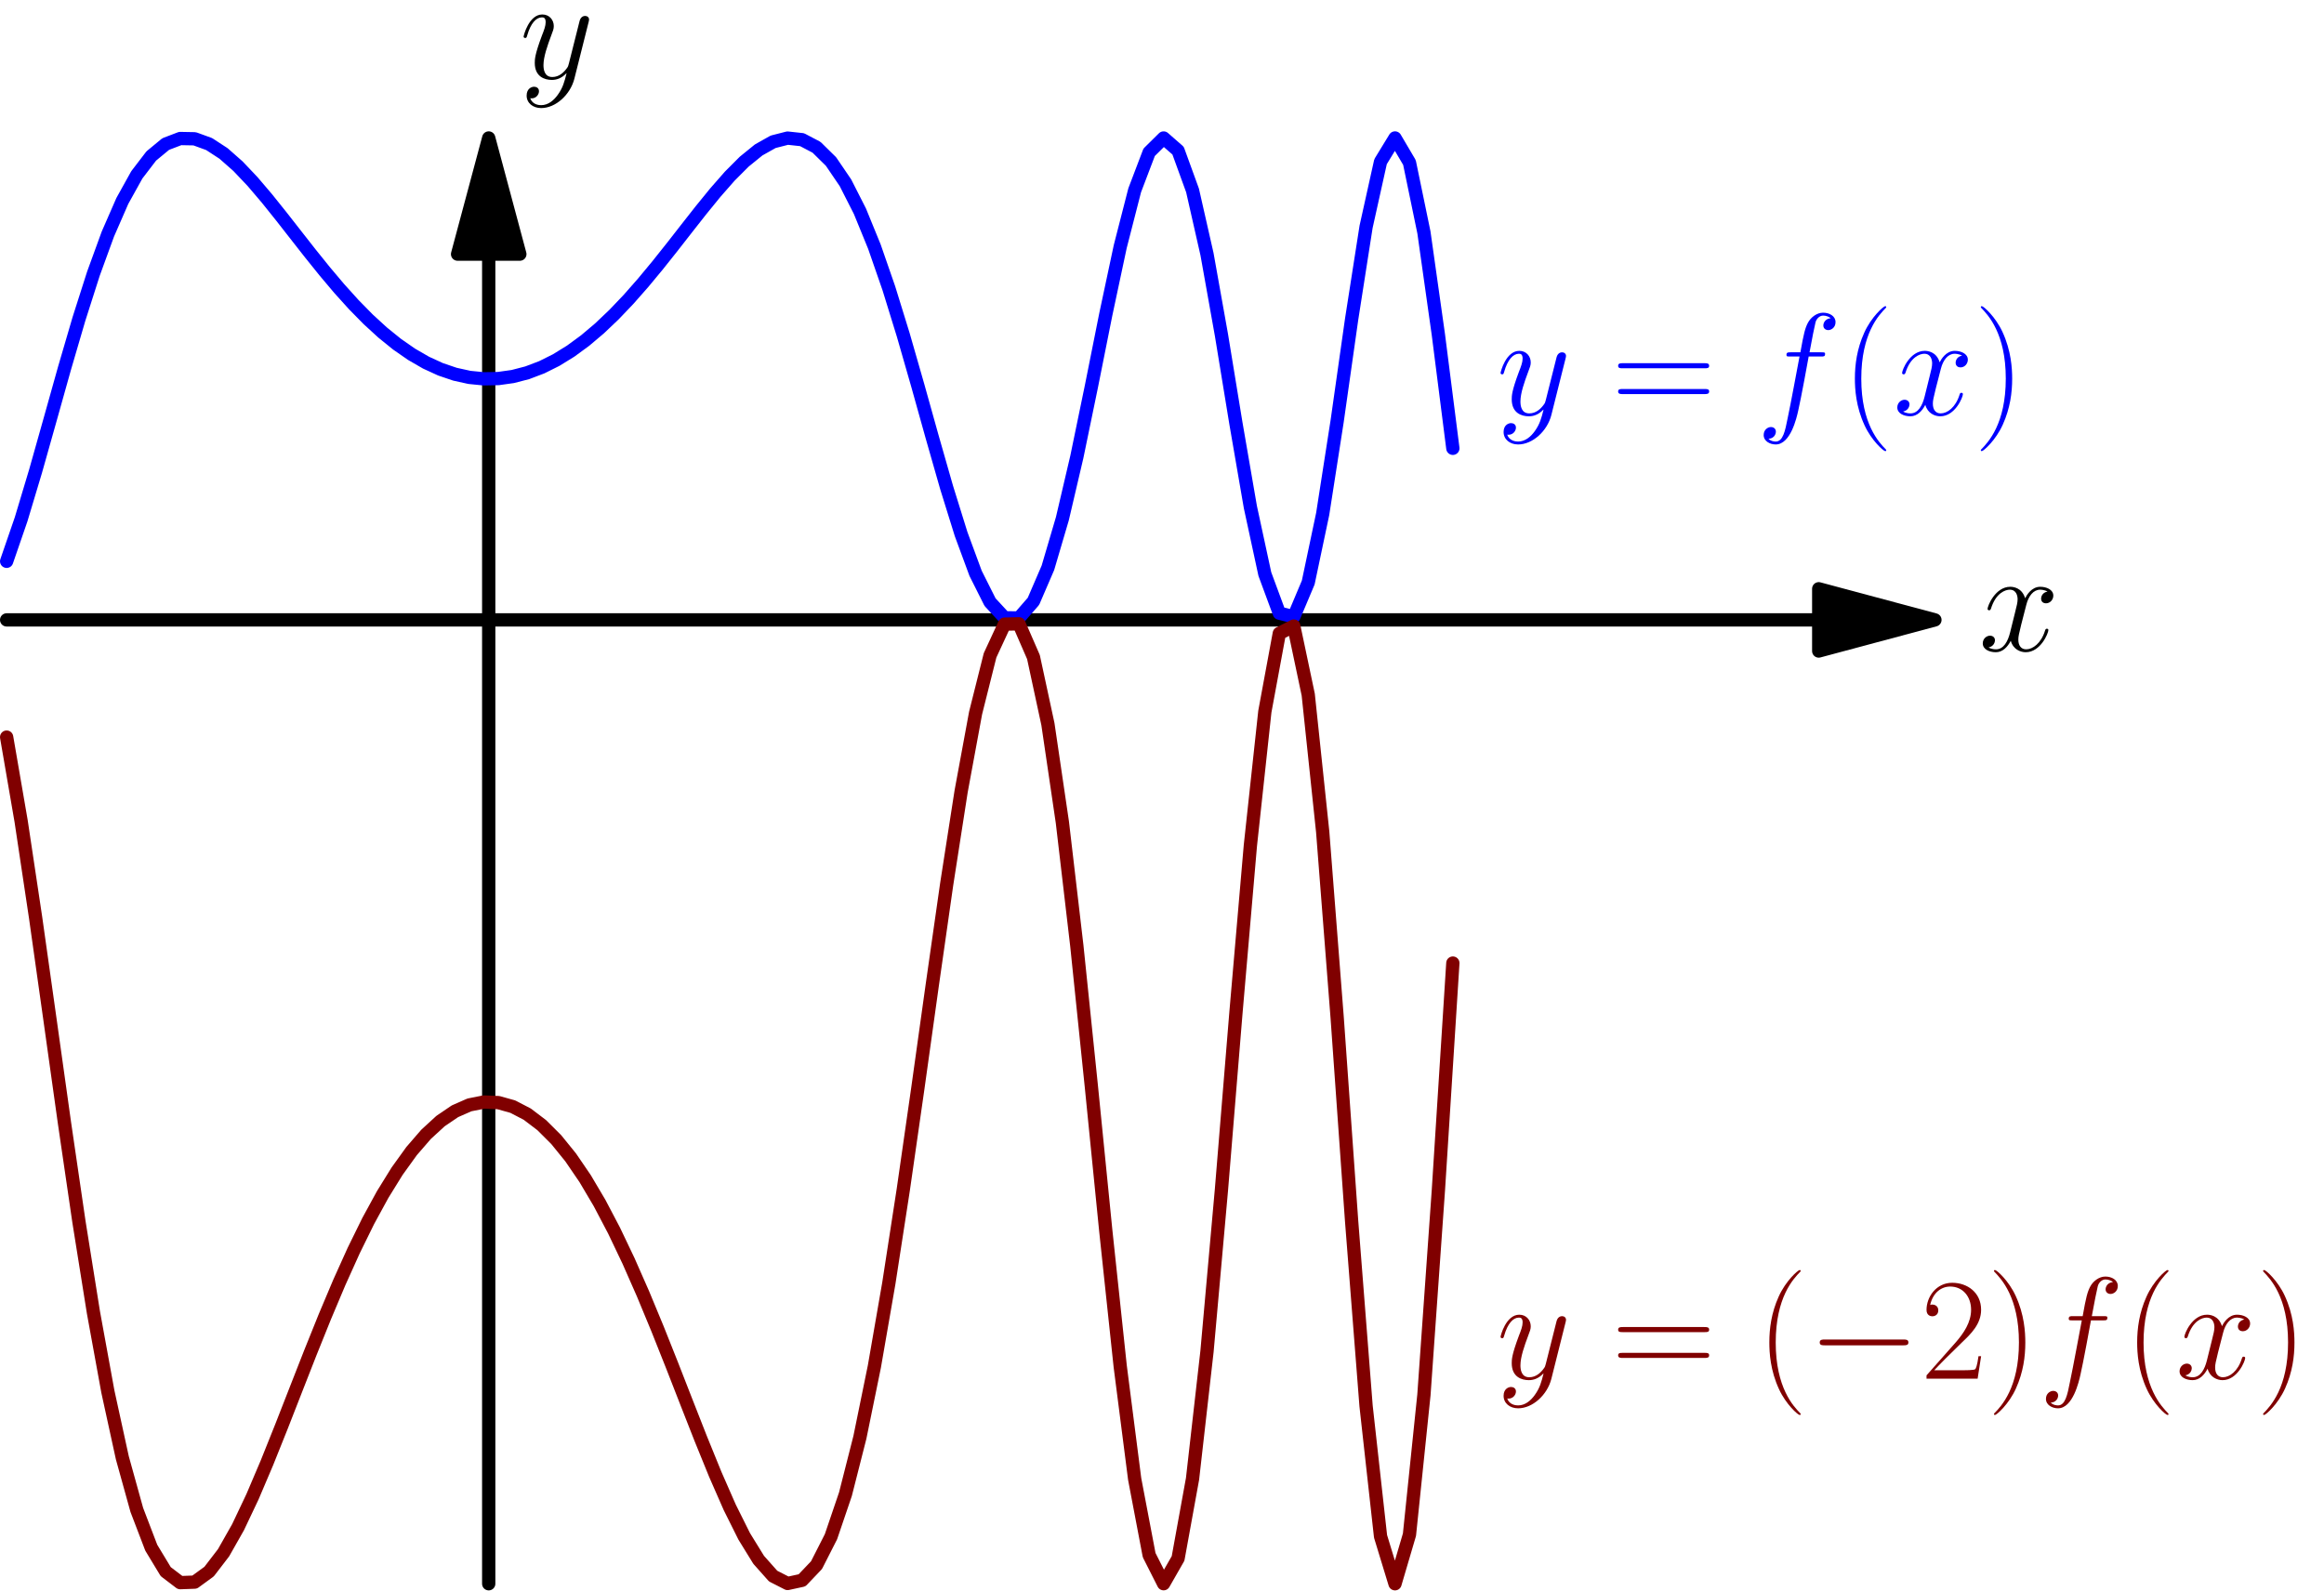
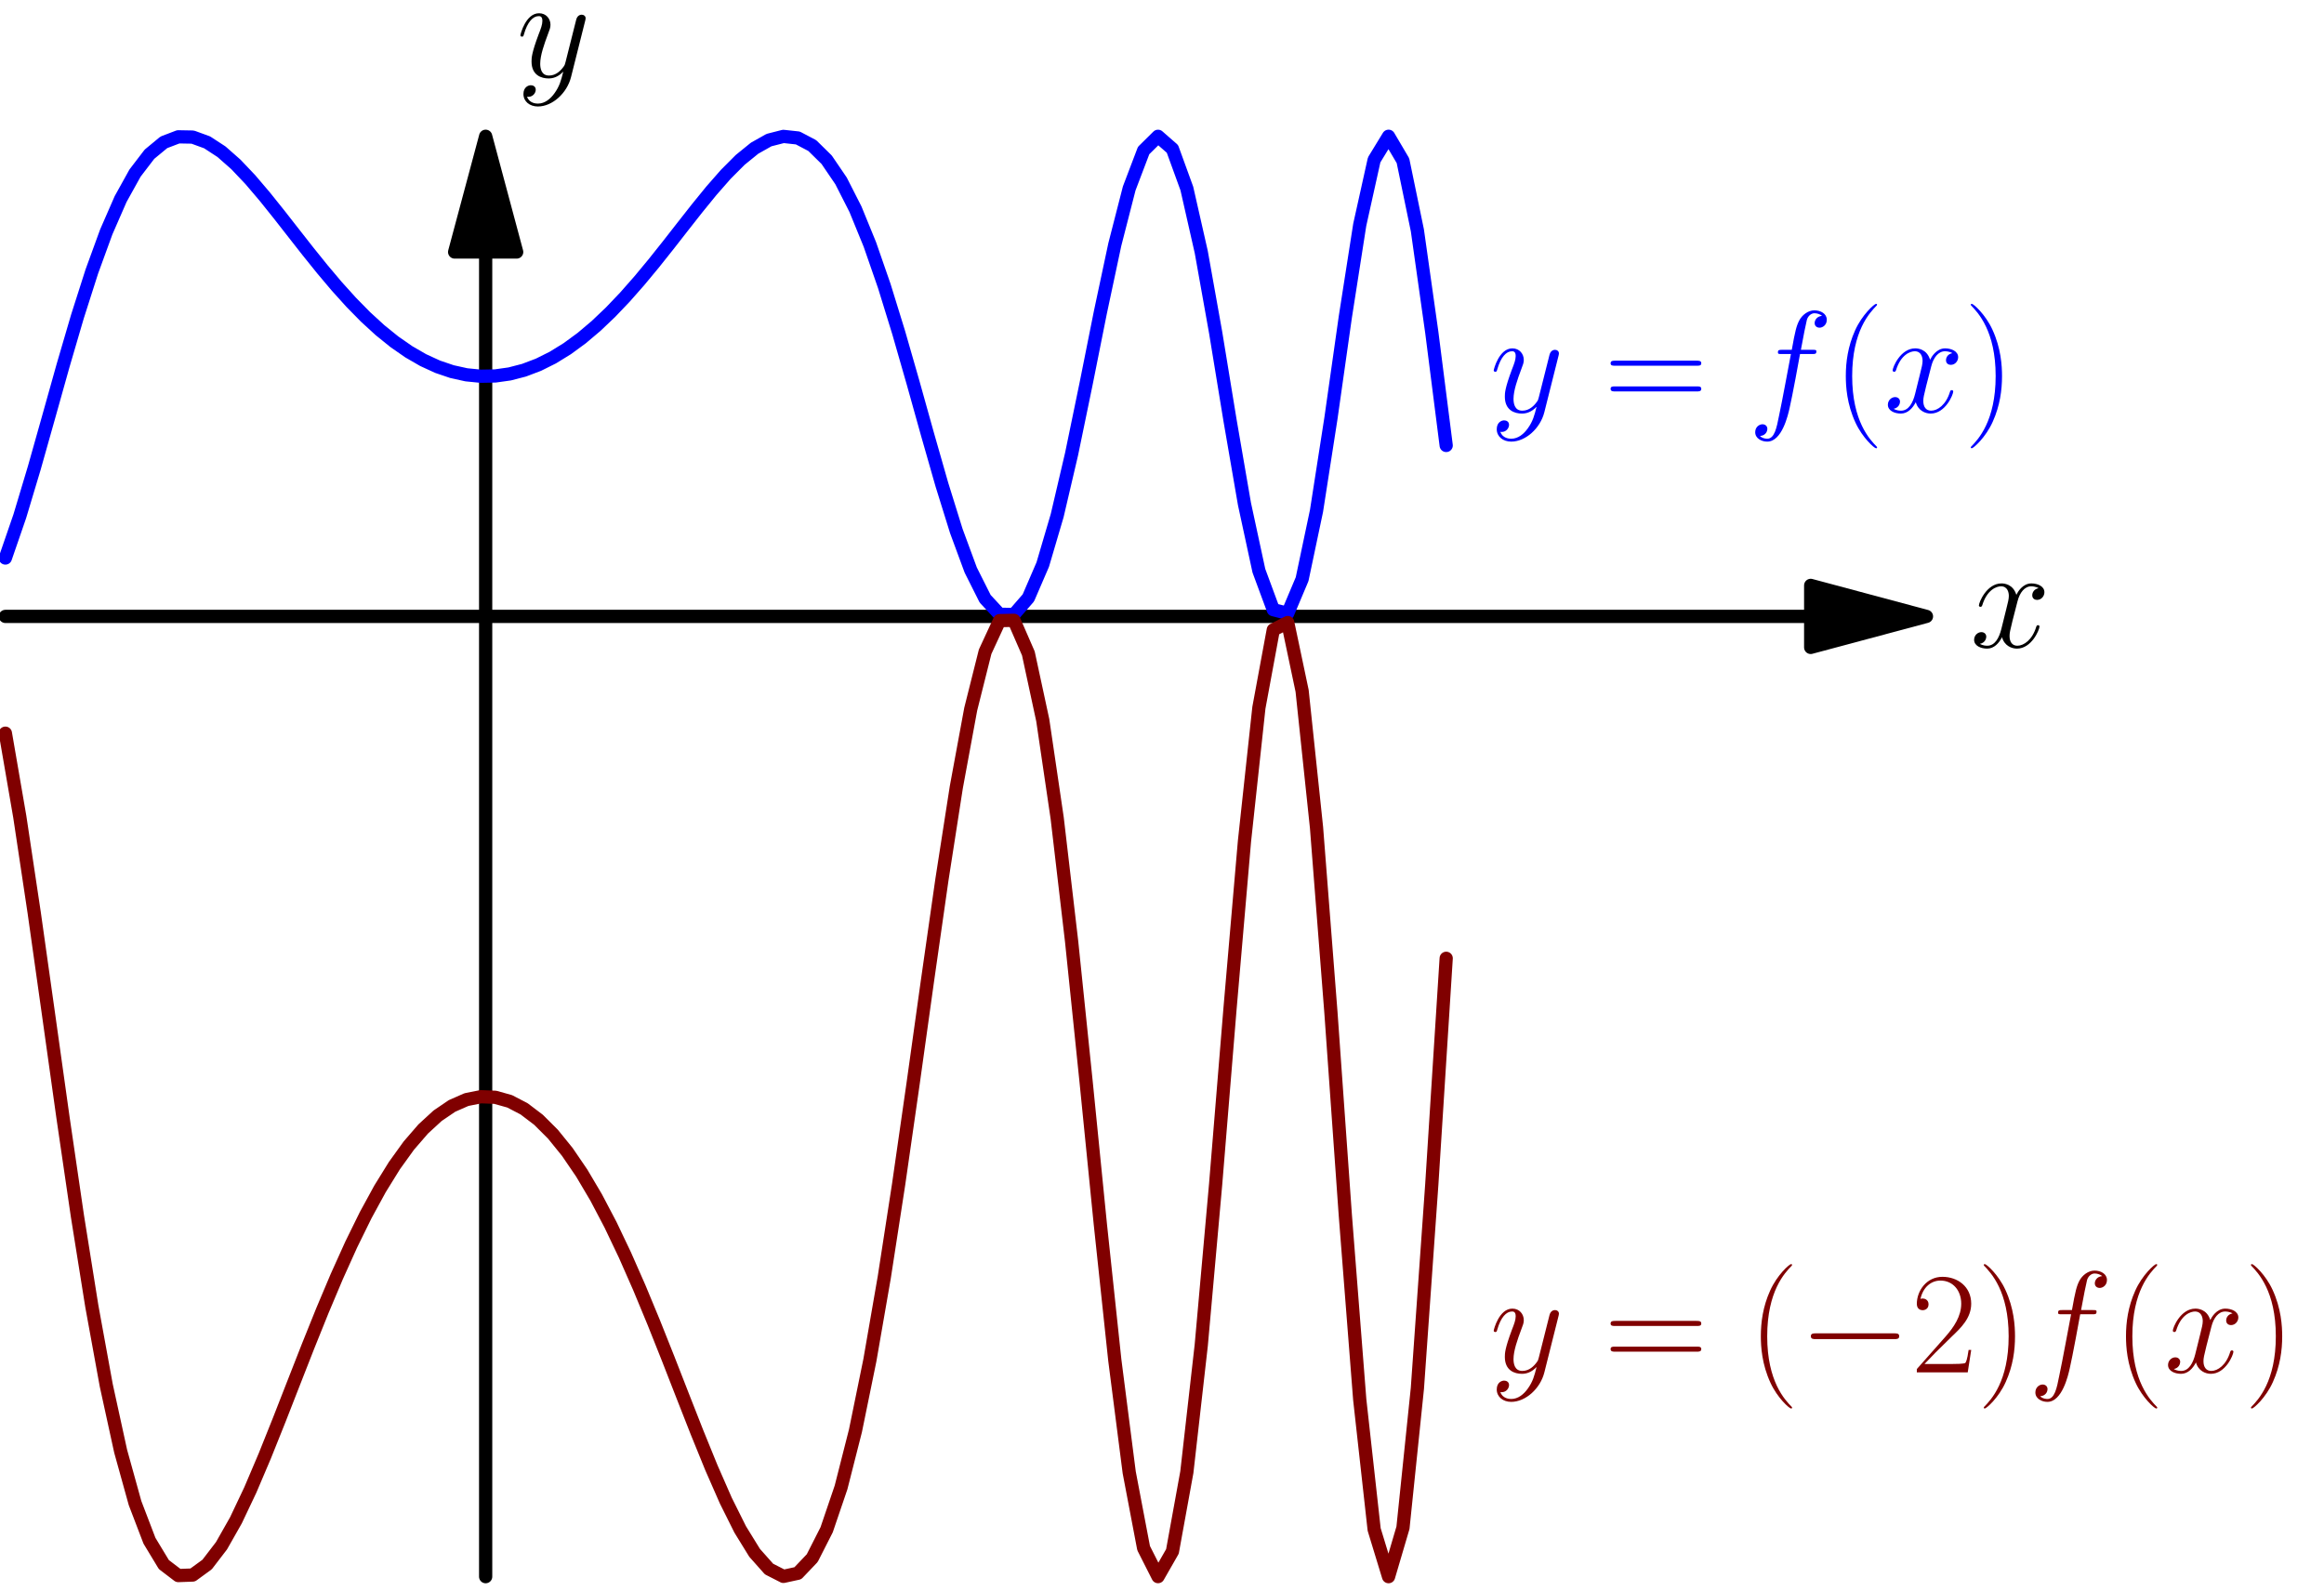
- <svg xmlns="http://www.w3.org/2000/svg" xmlns:xlink="http://www.w3.org/1999/xlink" height="271.658pt" version="1.1" viewBox="56.409 53.858 396.851 271.658" width="396.851pt">
+ <svg xmlns="http://www.w3.org/2000/svg" xmlns:xlink="http://www.w3.org/1999/xlink" height="272.676pt" version="1.1" viewBox="56.621 54.06 398.339 272.676" width="398.339pt">
  <defs>
-     <path d="M11.097 -10.002C11.594 -10.002 11.793 -10.002 11.793 -10.475C11.793 -10.723 11.594 -10.723 11.146 -10.723H9.131C9.604 -13.286 9.952 -15.052 10.151 -15.849C10.3 -16.446 10.823 -17.018 11.47 -17.018C11.992 -17.018 12.515 -16.794 12.763 -16.57C11.793 -16.471 11.495 -15.749 11.495 -15.326C11.495 -14.829 11.868 -14.53 12.341 -14.53C12.838 -14.53 13.585 -14.953 13.585 -15.898C13.585 -16.943 12.54 -17.515 11.445 -17.515C10.375 -17.515 9.33 -16.719 8.832 -15.749C8.385 -14.878 8.136 -13.983 7.564 -10.723H5.897C5.424 -10.723 5.175 -10.723 5.175 -10.275C5.175 -10.002 5.324 -10.002 5.822 -10.002H7.414C6.966 -7.688 5.946 -2.065 5.374 0.597C4.951 2.762 4.578 4.578 3.334 4.578C3.259 4.578 2.538 4.578 2.09 4.105C3.359 4.006 3.359 2.911 3.359 2.886C3.359 2.388 2.986 2.09 2.513 2.09C2.015 2.09 1.269 2.513 1.269 3.458C1.269 4.528 2.364 5.076 3.334 5.076C5.872 5.076 6.917 0.522 7.19 -0.722C7.638 -2.637 8.857 -9.255 8.982 -10.002H11.097Z" id="g0-102" />
-     <path d="M11.793 -10.151C10.997 -10.002 10.698 -9.405 10.698 -8.932C10.698 -8.335 11.171 -8.136 11.519 -8.136C12.266 -8.136 12.788 -8.783 12.788 -9.454C12.788 -10.499 11.594 -10.972 10.549 -10.972C9.031 -10.972 8.186 -9.479 7.962 -9.007C7.389 -10.873 5.847 -10.972 5.399 -10.972C2.861 -10.972 1.518 -7.713 1.518 -7.165C1.518 -7.066 1.617 -6.942 1.791 -6.942C1.99 -6.942 2.04 -7.091 2.09 -7.19C2.936 -9.952 4.603 -10.475 5.324 -10.475C6.444 -10.475 6.668 -9.43 6.668 -8.832C6.668 -8.285 6.519 -7.713 6.22 -6.519L5.374 -3.11C5.001 -1.617 4.279 -0.249 2.961 -0.249C2.836 -0.249 2.214 -0.249 1.692 -0.572C2.588 -0.746 2.787 -1.493 2.787 -1.791C2.787 -2.289 2.413 -2.588 1.941 -2.588C1.344 -2.588 0.697 -2.065 0.697 -1.269C0.697 -0.224 1.866 0.249 2.936 0.249C4.13 0.249 4.976 -0.697 5.498 -1.717C5.897 -0.249 7.141 0.249 8.061 0.249C10.599 0.249 11.942 -3.01 11.942 -3.558C11.942 -3.682 11.843 -3.782 11.694 -3.782C11.47 -3.782 11.445 -3.657 11.37 -3.458C10.698 -1.269 9.255 -0.249 8.136 -0.249C7.265 -0.249 6.792 -0.896 6.792 -1.916C6.792 -2.463 6.892 -2.861 7.29 -4.503L8.161 -7.887C8.534 -9.38 9.38 -10.475 10.524 -10.475C10.574 -10.475 11.271 -10.475 11.793 -10.151Z" id="g0-120" />
-     <path d="M6.543 2.787C5.872 3.732 4.901 4.578 3.682 4.578C3.384 4.578 2.189 4.528 1.816 3.384C1.891 3.409 2.015 3.409 2.065 3.409C2.811 3.409 3.309 2.762 3.309 2.189S2.836 1.418 2.463 1.418C2.065 1.418 1.194 1.717 1.194 2.936C1.194 4.205 2.264 5.076 3.682 5.076C6.17 5.076 8.683 2.787 9.38 0.025L11.818 -9.678C11.843 -9.803 11.893 -9.952 11.893 -10.101C11.893 -10.475 11.594 -10.723 11.221 -10.723C10.997 -10.723 10.475 -10.624 10.275 -9.877L8.434 -2.563C8.31 -2.115 8.31 -2.065 8.111 -1.791C7.613 -1.095 6.792 -0.249 5.598 -0.249C4.205 -0.249 4.08 -1.617 4.08 -2.289C4.08 -3.707 4.752 -5.623 5.424 -7.414C5.698 -8.136 5.847 -8.484 5.847 -8.982C5.847 -10.027 5.1 -10.972 3.881 -10.972C1.592 -10.972 0.672 -7.364 0.672 -7.165C0.672 -7.066 0.771 -6.942 0.945 -6.942C1.169 -6.942 1.194 -7.041 1.294 -7.389C1.891 -9.479 2.836 -10.475 3.807 -10.475C4.031 -10.475 4.454 -10.475 4.454 -9.653C4.454 -9.007 4.18 -8.285 3.807 -7.34C2.588 -4.08 2.588 -3.259 2.588 -2.662C2.588 -0.299 4.279 0.249 5.523 0.249C6.245 0.249 7.141 0.025 8.011 -0.896L8.036 -0.871C7.663 0.597 7.414 1.567 6.543 2.787Z" id="g0-121" />
-     <path d="M7.613 6.071C7.613 6.046 7.613 5.996 7.539 5.921C6.394 4.752 3.334 1.567 3.334 -6.195S6.344 -17.117 7.564 -18.361C7.564 -18.386 7.613 -18.436 7.613 -18.511S7.539 -18.635 7.439 -18.635C7.165 -18.635 5.051 -16.794 3.832 -14.057C2.588 -11.296 2.239 -8.608 2.239 -6.22C2.239 -4.429 2.413 -1.393 3.906 1.816C5.1 4.404 7.141 6.22 7.439 6.22C7.564 6.22 7.613 6.17 7.613 6.071Z" id="g1-40" />
-     <path d="M6.543 -6.195C6.543 -7.986 6.369 -11.022 4.876 -14.231C3.682 -16.819 1.642 -18.635 1.344 -18.635C1.269 -18.635 1.169 -18.61 1.169 -18.486C1.169 -18.436 1.194 -18.411 1.219 -18.361C2.413 -17.117 5.449 -13.958 5.449 -6.22C5.449 1.543 2.438 4.702 1.219 5.946C1.194 5.996 1.169 6.021 1.169 6.071C1.169 6.195 1.269 6.22 1.344 6.22C1.617 6.22 3.732 4.379 4.951 1.642C6.195 -1.12 6.543 -3.807 6.543 -6.195Z" id="g1-41" />
-     <path d="M10.375 -3.856H9.927C9.678 -2.09 9.479 -1.791 9.38 -1.642C9.255 -1.443 7.464 -1.443 7.116 -1.443H2.339C3.234 -2.413 4.976 -4.18 7.091 -6.22C8.608 -7.663 10.375 -9.355 10.375 -11.818C10.375 -14.754 8.036 -16.446 5.424 -16.446C2.687 -16.446 1.02 -14.032 1.02 -11.793C1.02 -10.823 1.742 -10.698 2.04 -10.698C2.289 -10.698 3.035 -10.848 3.035 -11.719C3.035 -12.49 2.388 -12.714 2.04 -12.714C1.891 -12.714 1.742 -12.689 1.642 -12.639C2.115 -14.754 3.558 -15.799 5.076 -15.799C7.24 -15.799 8.658 -14.082 8.658 -11.818C8.658 -9.653 7.389 -7.787 5.971 -6.17L1.02 -0.572V0H9.778L10.375 -3.856Z" id="g1-50" />
-     <path d="M15.998 -7.986C16.371 -7.986 16.744 -7.986 16.744 -8.409C16.744 -8.857 16.321 -8.857 15.898 -8.857H1.99C1.567 -8.857 1.144 -8.857 1.144 -8.409C1.144 -7.986 1.518 -7.986 1.891 -7.986H15.998ZM15.898 -3.558C16.321 -3.558 16.744 -3.558 16.744 -4.006C16.744 -4.429 16.371 -4.429 15.998 -4.429H1.891C1.518 -4.429 1.144 -4.429 1.144 -4.006C1.144 -3.558 1.567 -3.558 1.99 -3.558H15.898Z" id="g1-61" />
-     <path d="M16.396 -5.722C16.819 -5.722 17.267 -5.722 17.267 -6.22S16.819 -6.718 16.396 -6.718H2.936C2.513 -6.718 2.065 -6.718 2.065 -6.22S2.513 -5.722 2.936 -5.722H16.396Z" id="g2-0" />
+     <path d="M16.335 -5.701C16.756 -5.701 17.202 -5.701 17.202 -6.197S16.756 -6.692 16.335 -6.692H2.925C2.503 -6.692 2.057 -6.692 2.057 -6.197S2.503 -5.701 2.925 -5.701H16.335Z" id="g0-0" />
+     <path d="M7.585 6.048C7.585 6.023 7.585 5.974 7.51 5.899C6.37 4.734 3.321 1.562 3.321 -6.172S6.321 -17.053 7.535 -18.293C7.535 -18.318 7.585 -18.367 7.585 -18.442S7.51 -18.566 7.411 -18.566C7.139 -18.566 5.032 -16.731 3.817 -14.005C2.578 -11.253 2.231 -8.576 2.231 -6.197C2.231 -4.412 2.404 -1.388 3.892 1.809C5.081 4.387 7.114 6.197 7.411 6.197C7.535 6.197 7.585 6.147 7.585 6.048Z" id="g2-40" />
+     <path d="M6.519 -6.172C6.519 -7.957 6.345 -10.981 4.858 -14.178C3.668 -16.756 1.636 -18.566 1.339 -18.566C1.264 -18.566 1.165 -18.541 1.165 -18.417C1.165 -18.367 1.19 -18.342 1.215 -18.293C2.404 -17.053 5.428 -13.905 5.428 -6.197C5.428 1.537 2.429 4.685 1.215 5.924C1.19 5.974 1.165 5.998 1.165 6.048C1.165 6.172 1.264 6.197 1.339 6.197C1.611 6.197 3.718 4.363 4.933 1.636C6.172 -1.115 6.519 -3.792 6.519 -6.172Z" id="g2-41" />
+     <path d="M10.336 -3.842H9.89C9.642 -2.082 9.444 -1.785 9.345 -1.636C9.221 -1.438 7.436 -1.438 7.089 -1.438H2.33C3.222 -2.404 4.957 -4.164 7.064 -6.197C8.576 -7.634 10.336 -9.32 10.336 -11.774C10.336 -14.699 8.006 -16.384 5.404 -16.384C2.677 -16.384 1.016 -13.98 1.016 -11.749C1.016 -10.782 1.735 -10.658 2.033 -10.658C2.28 -10.658 3.024 -10.807 3.024 -11.675C3.024 -12.443 2.38 -12.666 2.033 -12.666C1.884 -12.666 1.735 -12.641 1.636 -12.592C2.107 -14.699 3.545 -15.74 5.057 -15.74C7.213 -15.74 8.626 -14.03 8.626 -11.774C8.626 -9.617 7.362 -7.758 5.949 -6.147L1.016 -0.57V0H9.741L10.336 -3.842Z" id="g2-50" />
+     <path d="M15.938 -7.957C16.31 -7.957 16.682 -7.957 16.682 -8.378C16.682 -8.824 16.26 -8.824 15.839 -8.824H1.983C1.562 -8.824 1.14 -8.824 1.14 -8.378C1.14 -7.957 1.512 -7.957 1.884 -7.957H15.938ZM15.839 -3.545C16.26 -3.545 16.682 -3.545 16.682 -3.991C16.682 -4.412 16.31 -4.412 15.938 -4.412H1.884C1.512 -4.412 1.14 -4.412 1.14 -3.991C1.14 -3.545 1.562 -3.545 1.983 -3.545H15.839Z" id="g2-61" />
+     <path d="M11.055 -9.964C11.551 -9.964 11.749 -9.964 11.749 -10.435C11.749 -10.683 11.551 -10.683 11.105 -10.683H9.097C9.568 -13.236 9.915 -14.996 10.113 -15.789C10.262 -16.384 10.782 -16.954 11.427 -16.954C11.947 -16.954 12.468 -16.731 12.716 -16.508C11.749 -16.409 11.452 -15.69 11.452 -15.269C11.452 -14.773 11.823 -14.476 12.294 -14.476C12.79 -14.476 13.534 -14.897 13.534 -15.839C13.534 -16.88 12.493 -17.45 11.402 -17.45C10.336 -17.45 9.295 -16.657 8.799 -15.69C8.353 -14.823 8.105 -13.93 7.535 -10.683H5.875C5.404 -10.683 5.156 -10.683 5.156 -10.237C5.156 -9.964 5.304 -9.964 5.8 -9.964H7.387C6.94 -7.659 5.924 -2.057 5.354 0.595C4.933 2.751 4.561 4.561 3.321 4.561C3.247 4.561 2.528 4.561 2.082 4.09C3.346 3.991 3.346 2.9 3.346 2.875C3.346 2.38 2.974 2.082 2.503 2.082C2.008 2.082 1.264 2.503 1.264 3.445C1.264 4.511 2.355 5.057 3.321 5.057C5.85 5.057 6.891 0.521 7.163 -0.719C7.61 -2.627 8.824 -9.221 8.948 -9.964H11.055Z" id="g1-102" />
+     <path d="M11.749 -10.113C10.956 -9.964 10.658 -9.37 10.658 -8.899C10.658 -8.304 11.129 -8.105 11.476 -8.105C12.22 -8.105 12.741 -8.75 12.741 -9.419C12.741 -10.46 11.551 -10.931 10.51 -10.931C8.998 -10.931 8.155 -9.444 7.932 -8.973C7.362 -10.832 5.825 -10.931 5.379 -10.931C2.851 -10.931 1.512 -7.684 1.512 -7.139C1.512 -7.04 1.611 -6.916 1.785 -6.916C1.983 -6.916 2.033 -7.064 2.082 -7.163C2.925 -9.915 4.586 -10.435 5.304 -10.435C6.42 -10.435 6.643 -9.394 6.643 -8.799C6.643 -8.254 6.494 -7.684 6.197 -6.494L5.354 -3.098C4.982 -1.611 4.263 -0.248 2.95 -0.248C2.826 -0.248 2.206 -0.248 1.686 -0.57C2.578 -0.744 2.776 -1.487 2.776 -1.785C2.776 -2.28 2.404 -2.578 1.933 -2.578C1.339 -2.578 0.694 -2.057 0.694 -1.264C0.694 -0.223 1.859 0.248 2.925 0.248C4.115 0.248 4.957 -0.694 5.478 -1.71C5.875 -0.248 7.114 0.248 8.031 0.248C10.559 0.248 11.898 -2.999 11.898 -3.545C11.898 -3.668 11.799 -3.768 11.65 -3.768C11.427 -3.768 11.402 -3.644 11.328 -3.445C10.658 -1.264 9.221 -0.248 8.105 -0.248C7.238 -0.248 6.767 -0.892 6.767 -1.909C6.767 -2.454 6.866 -2.851 7.263 -4.486L8.13 -7.857C8.502 -9.345 9.345 -10.435 10.485 -10.435C10.534 -10.435 11.229 -10.435 11.749 -10.113Z" id="g1-120" />
+     <path d="M6.519 2.776C5.85 3.718 4.883 4.561 3.668 4.561C3.371 4.561 2.181 4.511 1.809 3.371C1.884 3.396 2.008 3.396 2.057 3.396C2.801 3.396 3.297 2.751 3.297 2.181S2.826 1.413 2.454 1.413C2.057 1.413 1.19 1.71 1.19 2.925C1.19 4.189 2.256 5.057 3.668 5.057C6.147 5.057 8.651 2.776 9.345 0.025L11.774 -9.642C11.799 -9.766 11.848 -9.915 11.848 -10.063C11.848 -10.435 11.551 -10.683 11.179 -10.683C10.956 -10.683 10.435 -10.584 10.237 -9.84L8.403 -2.553C8.279 -2.107 8.279 -2.057 8.081 -1.785C7.585 -1.091 6.767 -0.248 5.577 -0.248C4.189 -0.248 4.065 -1.611 4.065 -2.28C4.065 -3.693 4.734 -5.602 5.404 -7.387C5.676 -8.105 5.825 -8.452 5.825 -8.948C5.825 -9.989 5.081 -10.931 3.867 -10.931C1.586 -10.931 0.669 -7.337 0.669 -7.139C0.669 -7.04 0.768 -6.916 0.942 -6.916C1.165 -6.916 1.19 -7.015 1.289 -7.362C1.884 -9.444 2.826 -10.435 3.792 -10.435C4.016 -10.435 4.437 -10.435 4.437 -9.617C4.437 -8.973 4.164 -8.254 3.792 -7.312C2.578 -4.065 2.578 -3.247 2.578 -2.652C2.578 -0.297 4.263 0.248 5.503 0.248C6.222 0.248 7.114 0.025 7.981 -0.892L8.006 -0.868C7.634 0.595 7.387 1.562 6.519 2.776Z" id="g1-121" />
  </defs>
-   <g id="page1" transform="matrix(0.996264 0 0 0.996264 0 0)">
-     <g transform="matrix(1 0 0 1 140.387 160.343)">
+   <g id="page1">
+     <g transform="matrix(0.996264 0 0 0.996264 139.863 159.744)">
      <path d="M 227.967 0L -82.628 -0" fill="none" stroke="#000000" stroke-linecap="round" stroke-linejoin="round" stroke-miterlimit="10.037" stroke-width="2.276" />
    </g>
-     <g transform="matrix(1 0 0 1 140.387 160.343)">
+     <g transform="matrix(0.996264 0 0 0.996264 139.863 159.744)">
      <path d="M 247.884 0L 227.967 -5.337L 227.967 5.337L 247.884 0Z" fill="#000000" />
    </g>
-     <g transform="matrix(1 0 0 1 140.387 160.343)">
+     <g transform="matrix(0.996264 0 0 0.996264 139.863 159.744)">
      <path d="M 247.884 0L 227.967 -5.337L 227.967 5.337L 247.884 0Z" fill="none" stroke="#000000" stroke-linecap="round" stroke-linejoin="round" stroke-miterlimit="10.037" stroke-width="2.276" />
    </g>
-     <use x="395.775" xlink:href="#g0-120" y="165.638" />
-     <g transform="matrix(1 0 0 1 140.387 160.343)">
+     <use x="394.296" xlink:href="#g1-120" y="165.02" />
+     <g transform="matrix(0.996264 0 0 0.996264 139.863 159.744)">
      <path d="M 0 -62.711L 0 165.256" fill="none" stroke="#000000" stroke-linecap="round" stroke-linejoin="round" stroke-miterlimit="10.037" stroke-width="2.276" />
    </g>
-     <g transform="matrix(1 0 0 1 140.387 160.343)">
+     <g transform="matrix(0.996264 0 0 0.996264 139.863 159.744)">
      <path d="M 0 -82.628L -5.337 -62.711L 5.337 -62.711L 0 -82.628Z" fill="#000000" />
    </g>
-     <g transform="matrix(1 0 0 1 140.387 160.343)">
+     <g transform="matrix(0.996264 0 0 0.996264 139.863 159.744)">
      <path d="M 0 -82.628L -5.337 -62.711L 5.337 -62.711L 0 -82.628Z" fill="none" stroke="#000000" stroke-linecap="round" stroke-linejoin="round" stroke-miterlimit="10.037" stroke-width="2.276" />
    </g>
-     <use x="145.694" xlink:href="#g0-121" y="67.513" />
-     <g transform="matrix(1 0 0 1 140.387 160.343)">
+     <use x="145.15" xlink:href="#g1-121" y="67.261" />
+     <g transform="matrix(0.996264 0 0 0.996264 139.863 159.744)">
      <path d="M -82.628 -10.047L -80.149 -17.242L -77.67 -25.5L -75.191 -34.291L -72.713 -43.131L -70.234 -51.599L -67.755 -59.358L -65.276 -66.158L -62.797 -71.834L -60.318 -76.3L -57.84 -79.538L -55.361 -81.588L -52.882 -82.534L -50.403 -82.488L -47.924 -81.585L -45.445 -79.968L -42.967 -77.782L -40.488 -75.168L -38.009 -72.254L -35.53 -69.159L -33.051 -65.987L -30.572 -62.824L -28.093 -59.744L -25.615 -56.807L -23.136 -54.059L -20.657 -51.535L -18.178 -49.263L -15.699 -47.259L -13.22 -45.537L -10.742 -44.105L -8.263 -42.966L -5.784 -42.124L -3.305 -41.578L -0.826 -41.331L 1.653 -41.38L 4.131 -41.727L 6.61 -42.371L 9.089 -43.313L 11.568 -44.55L 14.047 -46.079L 16.526 -47.896L 19.004 -49.991L 21.483 -52.35L 23.962 -54.951L 26.441 -57.767L 28.92 -60.757L 31.399 -63.872L 33.877 -67.047L 36.356 -70.204L 38.835 -73.251L 41.314 -76.079L 43.793 -78.565L 46.272 -80.577L 48.751 -81.972L 51.229 -82.605L 53.708 -82.335L 56.187 -81.033L 58.666 -78.594L 61.145 -74.948L 63.623 -70.074L 66.102 -64.01L 68.581 -56.868L 71.06 -48.84L 73.539 -40.207L 76.018 -31.333L 78.497 -22.662L 80.975 -14.699L 83.454 -7.98L 85.933 -3.04L 88.412 -0.364L 90.891 -0.336L 93.37 -3.185L 95.848 -8.931L 98.327 -17.35L 100.806 -27.943L 103.285 -39.943L 105.764 -52.35L 108.243 -63.997L 110.721 -73.656L 113.2 -80.174L 115.679 -82.624L 118.158 -80.457L 120.637 -73.635L 123.116 -62.71L 125.594 -48.84L 128.073 -33.705L 130.552 -19.34L 133.031 -7.862L 135.51 -1.157L 137.989 -0.528L 140.468 -6.408L 142.946 -18.165L 145.425 -34.081L 147.904 -51.536L 150.383 -67.395L 152.862 -78.566L 155.341 -82.628L 157.819 -78.421L 160.298 -66.434L 162.777 -48.888L 165.256 -29.419" fill="none" stroke="#0000ff" stroke-linecap="round" stroke-linejoin="round" stroke-miterlimit="10.037" stroke-width="2.276" />
    </g>
    <g fill="#0000ff">
-       <use x="313.147" xlink:href="#g0-121" y="125.187" />
-       <use x="332.829" xlink:href="#g1-61" y="125.187" />
-       <use x="357.65" xlink:href="#g0-102" y="125.187" />
-       <use x="372.314" xlink:href="#g1-40" y="125.187" />
-       <use x="381.125" xlink:href="#g0-120" y="125.187" />
-       <use x="394.968" xlink:href="#g1-41" y="125.187" />
+       <use x="311.977" xlink:href="#g1-121" y="124.72" />
+       <use x="331.541" xlink:href="#g2-61" y="124.72" />
+       <use x="356.203" xlink:href="#g1-102" y="124.72" />
+       <use x="370.767" xlink:href="#g2-40" y="124.72" />
+       <use x="379.512" xlink:href="#g1-120" y="124.72" />
+       <use x="393.253" xlink:href="#g2-41" y="124.72" />
    </g>
-     <g transform="matrix(1 0 0 1 140.387 160.343)">
+     <g transform="matrix(0.996264 0 0 0.996264 139.863 159.744)">
      <path d="M -82.628 20.095L -80.149 34.483L -77.67 50.999L -75.191 68.583L -72.713 86.262L -70.234 103.198L -67.755 118.716L -65.276 132.316L -62.797 143.668L -60.318 152.6L -57.84 159.076L -55.361 163.177L -52.882 165.067L -50.403 164.976L -47.924 163.17L -45.445 159.936L -42.967 155.565L -40.488 150.335L -38.009 144.508L -35.53 138.319L -33.051 131.973L -30.572 125.647L -28.093 119.488L -25.615 113.614L -23.136 108.117L -20.657 103.07L -18.178 98.525L -15.699 94.518L -13.22 91.074L -10.742 88.209L -8.263 85.932L -5.784 84.247L -3.305 83.157L -0.826 82.661L 1.653 82.76L 4.131 83.454L 6.61 84.743L 9.089 86.626L 11.568 89.099L 14.047 92.159L 16.526 95.792L 19.004 99.982L 21.483 104.699L 23.962 109.903L 26.441 115.534L 28.92 121.515L 31.399 127.744L 33.877 134.094L 36.356 140.409L 38.835 146.502L 41.314 152.157L 43.793 157.131L 46.272 161.155L 48.751 163.945L 51.229 165.21L 53.708 164.67L 56.187 162.065L 58.666 157.187L 61.145 149.896L 63.623 140.148L 66.102 128.02L 68.581 113.736L 71.06 97.68L 73.539 80.413L 76.018 62.666L 78.497 45.324L 80.975 29.397L 83.454 15.959L 85.933 6.079L 88.412 0.727L 90.891 0.672L 93.37 6.369L 95.848 17.863L 98.327 34.7L 100.806 55.885L 103.285 79.886L 105.764 104.7L 108.243 127.994L 110.721 147.312L 113.2 160.348L 115.679 165.248L 118.158 160.914L 120.637 147.269L 123.116 125.42L 125.594 97.679L 128.073 67.411L 130.552 38.68L 133.031 15.725L 135.51 2.313L 137.989 1.056L 140.468 12.816L 142.946 36.33L 145.425 68.163L 147.904 103.073L 150.383 134.791L 152.862 157.132L 155.341 165.256L 157.819 156.841L 160.298 132.867L 162.777 97.775L 165.256 58.839" fill="none" stroke="#800000" stroke-linecap="round" stroke-linejoin="round" stroke-miterlimit="10.037" stroke-width="2.276" />
    </g>
    <g fill="#800000">
-       <use x="313.147" xlink:href="#g0-121" y="290.443" />
-       <use x="332.829" xlink:href="#g1-61" y="290.443" />
-       <use x="357.65" xlink:href="#g1-40" y="290.443" />
-       <use x="366.46" xlink:href="#g2-0" y="290.443" />
-       <use x="385.812" xlink:href="#g1-50" y="290.443" />
-       <use x="397.222" xlink:href="#g1-41" y="290.443" />
-       <use x="406.033" xlink:href="#g0-102" y="290.443" />
-       <use x="420.697" xlink:href="#g1-40" y="290.443" />
-       <use x="429.508" xlink:href="#g0-120" y="290.443" />
-       <use x="443.352" xlink:href="#g1-41" y="290.443" />
+       <use x="311.977" xlink:href="#g1-121" y="289.358" />
+       <use x="331.541" xlink:href="#g2-61" y="289.358" />
+       <use x="356.203" xlink:href="#g2-40" y="289.358" />
+       <use x="364.948" xlink:href="#g0-0" y="289.358" />
+       <use x="384.154" xlink:href="#g2-50" y="289.358" />
+       <use x="395.48" xlink:href="#g2-41" y="289.358" />
+       <use x="404.225" xlink:href="#g1-102" y="289.358" />
+       <use x="418.79" xlink:href="#g2-40" y="289.358" />
+       <use x="427.535" xlink:href="#g1-120" y="289.358" />
+       <use x="441.275" xlink:href="#g2-41" y="289.358" />
    </g>
  </g>
</svg>
